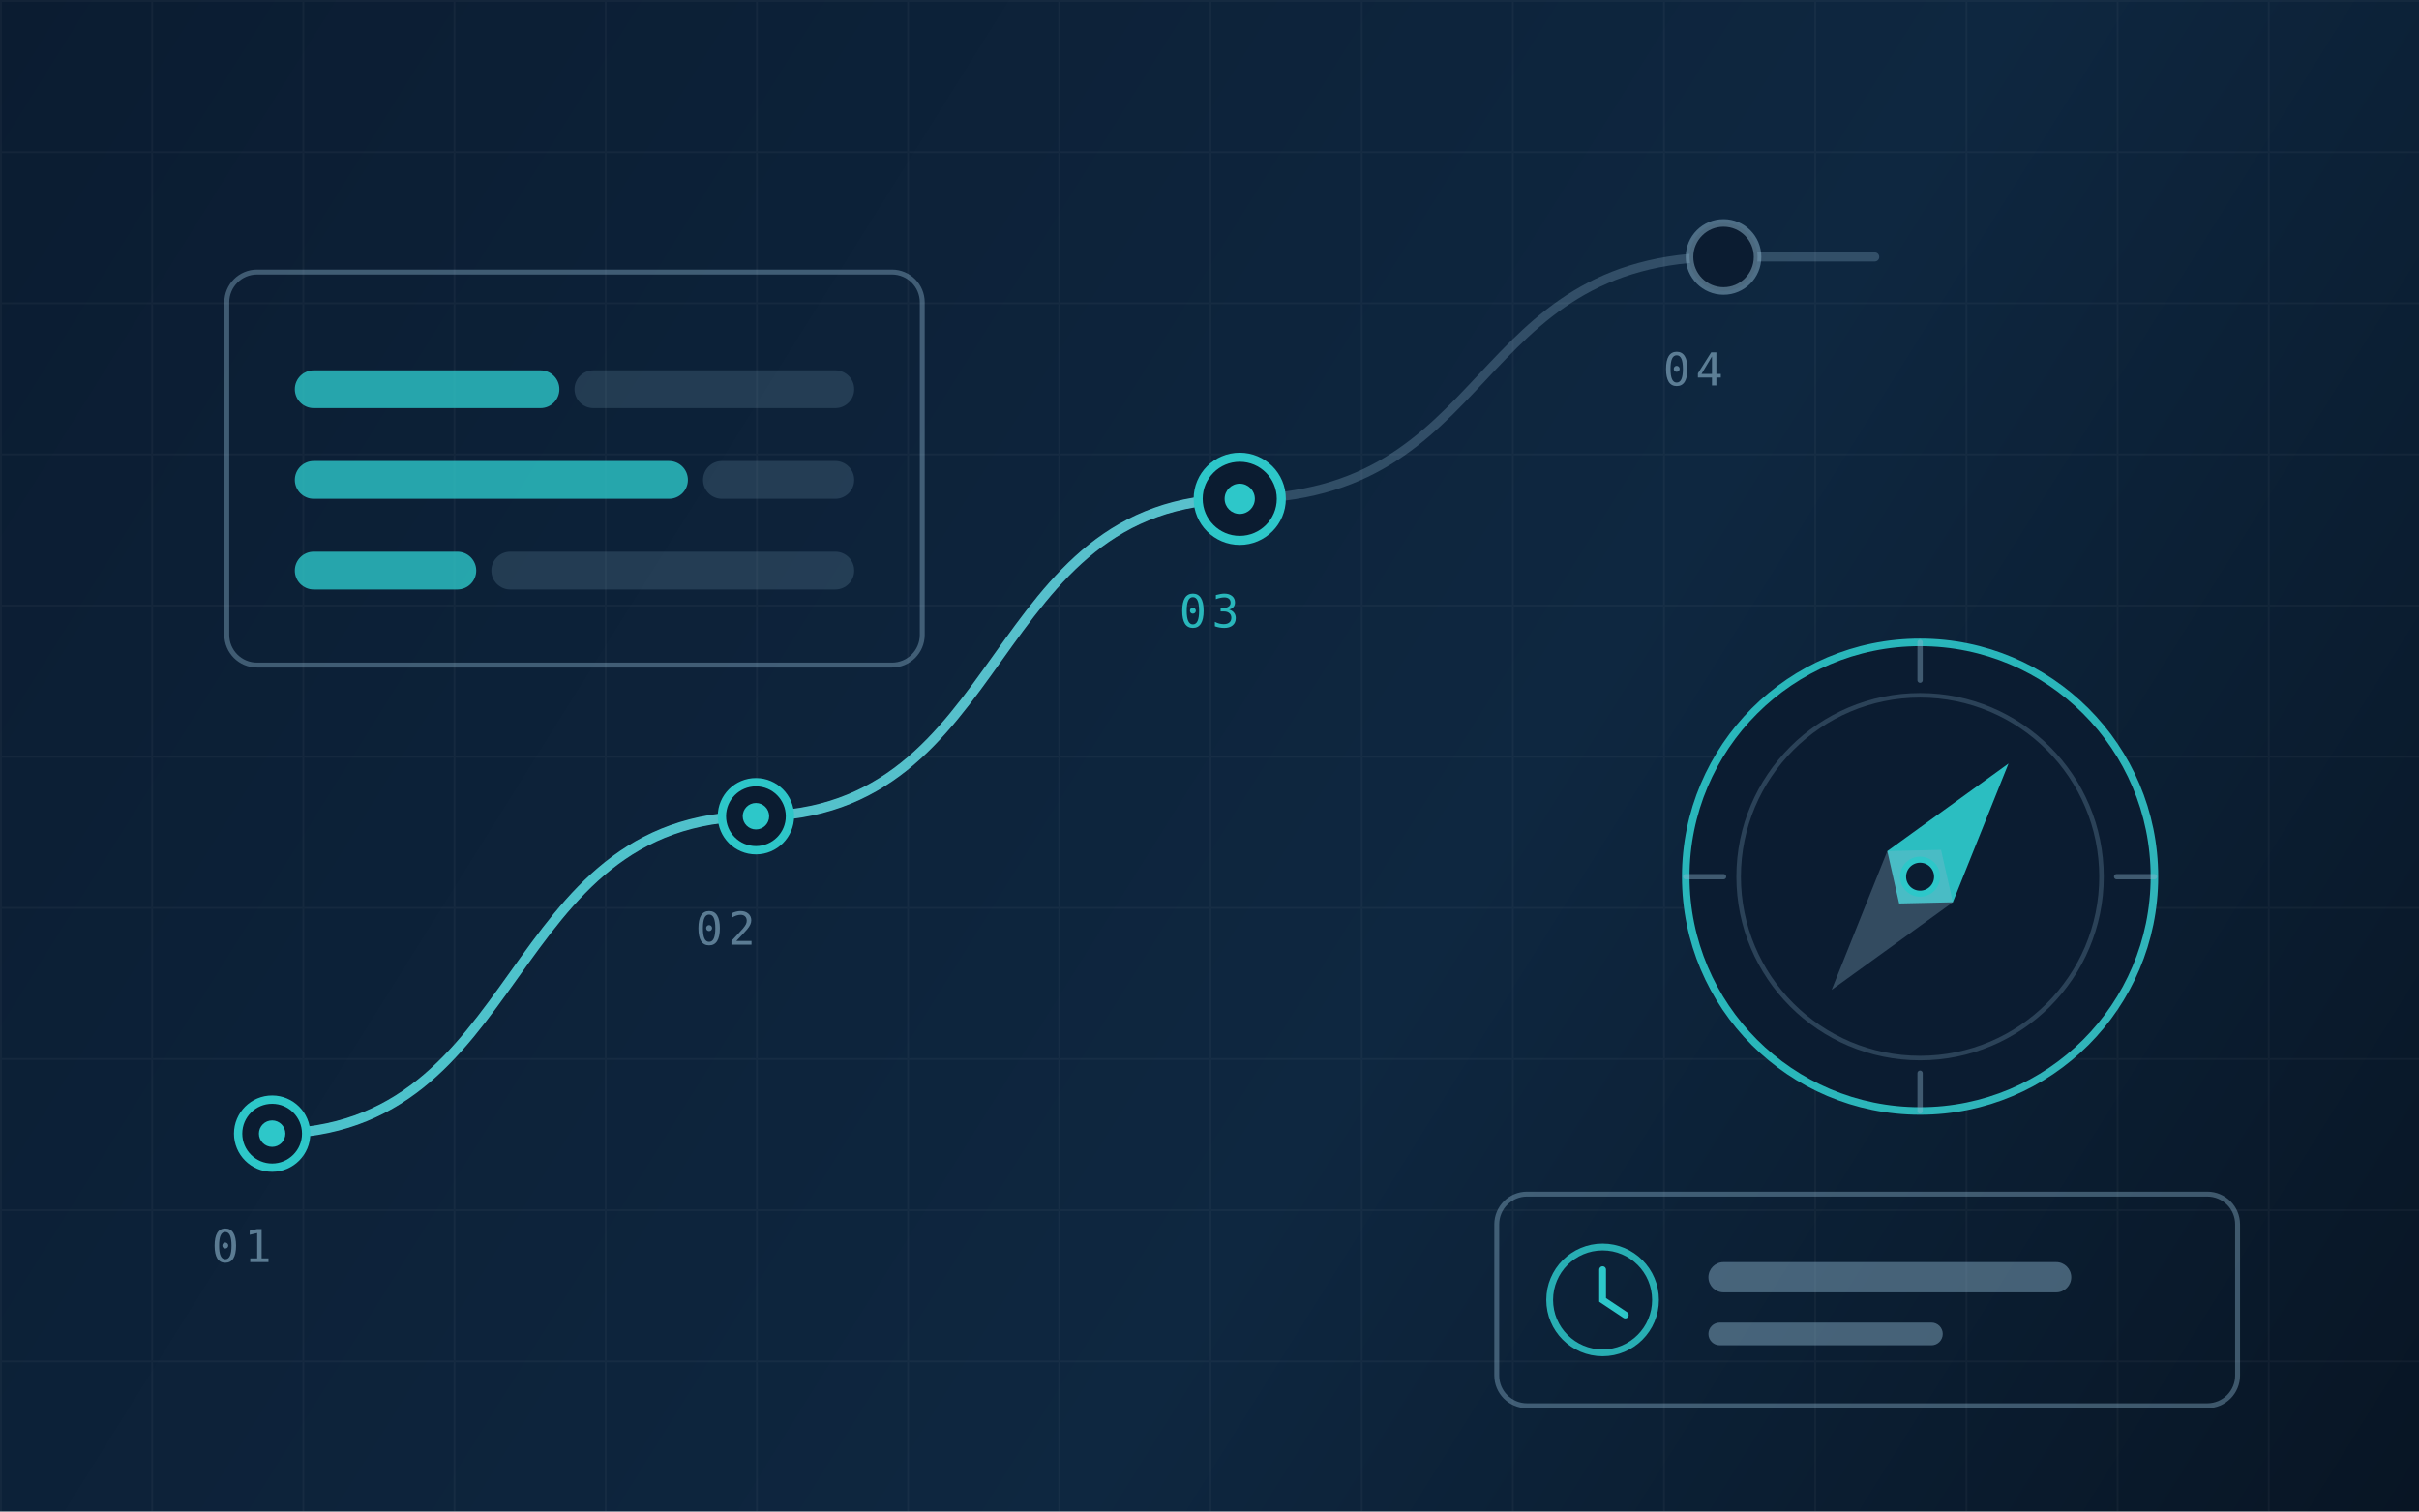
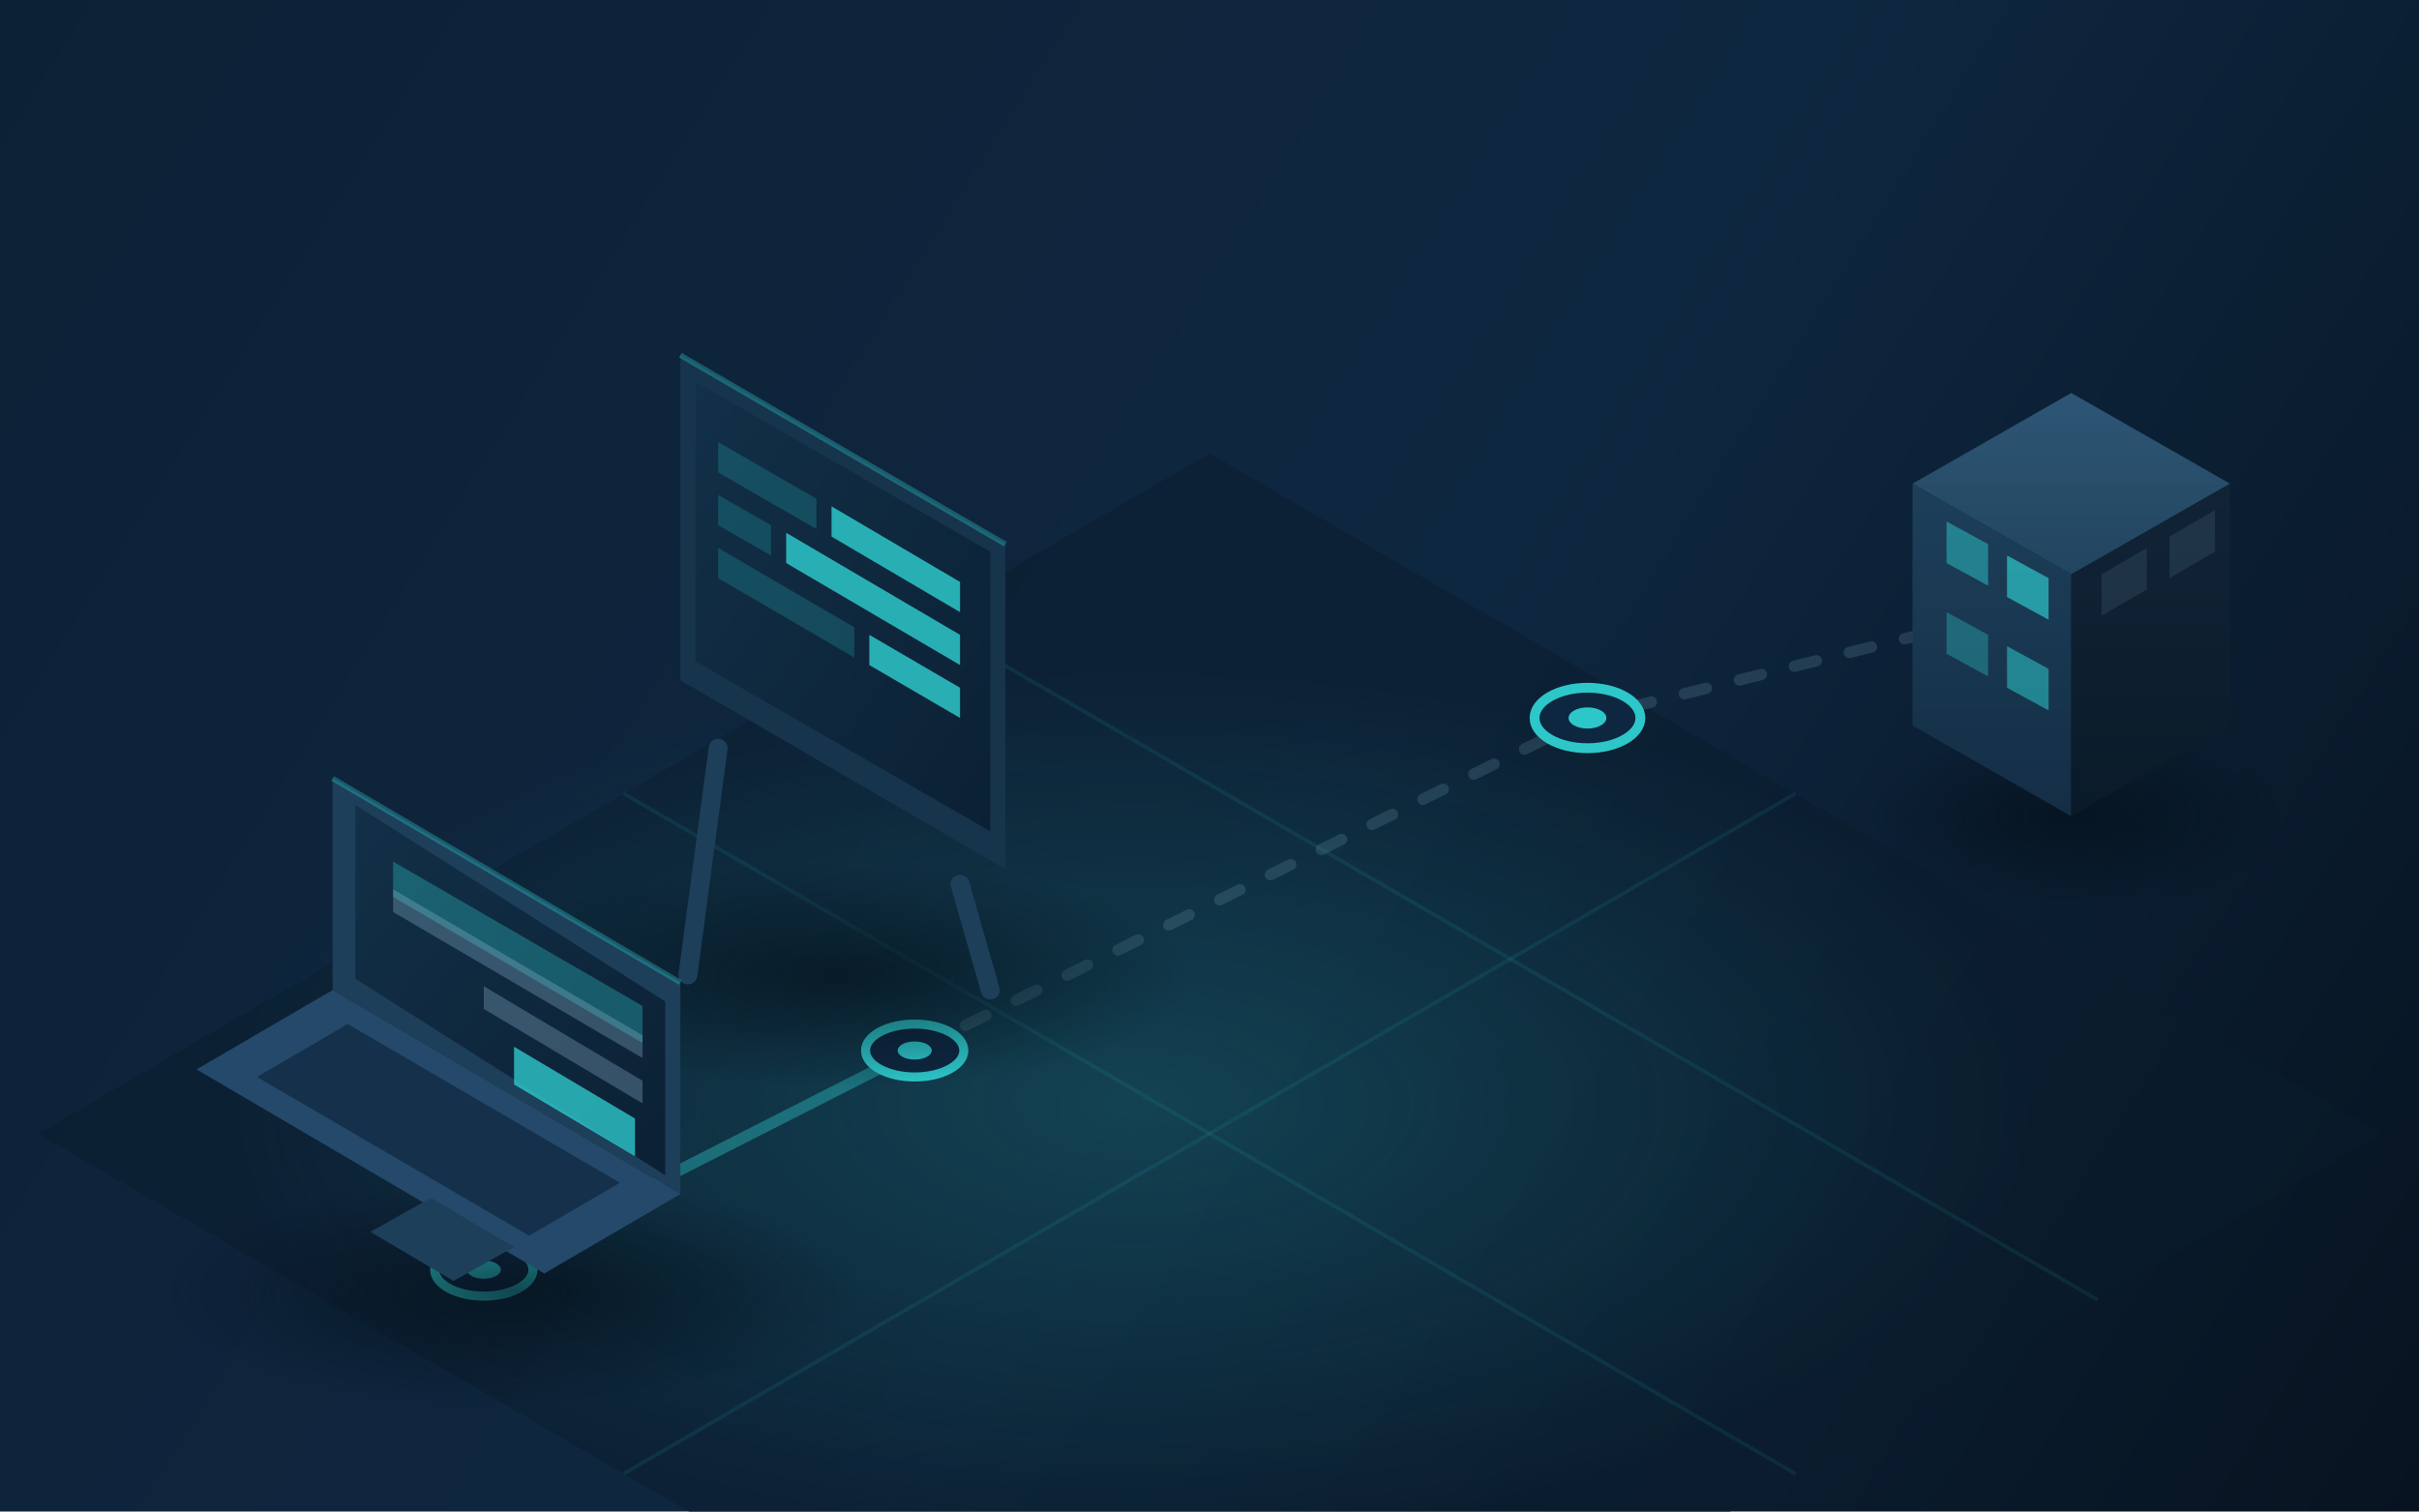
- <svg xmlns="http://www.w3.org/2000/svg" viewBox="0 0 640 400" width="640" height="400" role="img" aria-label="A staged roadmap with milestone markers, a compass, and an SLA response-time panel">
+ <svg xmlns="http://www.w3.org/2000/svg" viewBox="0 0 640 400" width="640" height="400" role="img" aria-label="An isometric desk with an open laptop and a planning board, beside a staged roadmap of milestone markers leading to a client building">
  <defs>
    <linearGradient id="bg" x1="0" y1="0" x2="640" y2="400" gradientUnits="userSpaceOnUse">
-       <stop offset="0" stop-color="#0b1c31" />
-       <stop offset=".6" stop-color="#0e2740" />
-       <stop offset="1" stop-color="#081524" />
+       <stop offset="0" stop-color="#0d2136" />
+       <stop offset=".55" stop-color="#0e2740" />
+       <stop offset="1" stop-color="#071320" />
    </linearGradient>
-     <linearGradient id="ln" x1="0" y1="0" x2="640" y2="400" gradientUnits="userSpaceOnUse">
-       <stop offset="0" stop-color="#2dc7c9" />
-       <stop offset="1" stop-color="#8fb7cf" />
+     <linearGradient id="fTop" x1="0" y1="0" x2="0" y2="1">
+       <stop offset="0" stop-color="#2d5675" />
+       <stop offset="1" stop-color="#22455f" />
    </linearGradient>
-     <pattern id="grid" width="40" height="40" patternUnits="userSpaceOnUse">
-       <path d="M40 0H0V40" fill="none" stroke="#ffffff" stroke-opacity=".035" stroke-width="1" />
-     </pattern>
+     <linearGradient id="fLeft" x1="0" y1="0" x2="0" y2="1">
+       <stop offset="0" stop-color="#1d3f5a" />
+       <stop offset="1" stop-color="#142e46" />
+     </linearGradient>
+     <linearGradient id="fRight" x1="0" y1="0" x2="0" y2="1">
+       <stop offset="0" stop-color="#112436" />
+       <stop offset="1" stop-color="#0a1a29" />
+     </linearGradient>
+     <linearGradient id="screen" x1="0" y1="0" x2="1" y2="1">
+       <stop offset="0" stop-color="#123048" />
+       <stop offset="1" stop-color="#0b2034" />
+     </linearGradient>
+     <radialGradient id="pool" cx=".5" cy=".5" r=".5">
+       <stop offset="0" stop-color="#2dc7c9" stop-opacity=".2" />
+       <stop offset="1" stop-color="#2dc7c9" stop-opacity="0" />
+     </radialGradient>
+     <radialGradient id="shadow" cx=".5" cy=".5" r=".5">
+       <stop offset="0" stop-color="#04101b" stop-opacity=".7" />
+       <stop offset="1" stop-color="#04101b" stop-opacity="0" />
+     </radialGradient>
+     <clipPath id="lapScreen">
+       <polygon points="0,-16 -76,-60 -76,-108 0,-64" />
+     </clipPath>
+     <clipPath id="boardFace">
+       <polygon points="0,-108 -86,-158 -86,-72 0,-22" />
+     </clipPath>
  </defs>
  <rect width="640" height="400" fill="url(#bg)" />
-   <rect width="640" height="400" fill="url(#grid)" />
-   <path d="M72 300C140 300 132 216 200 216s60-84 128-84 60-64 128-64h40" fill="none" stroke="#8fb7cf" stroke-opacity=".28" stroke-width="2.4" stroke-linecap="round" />
-   <path d="M72 300C140 300 132 216 200 216s60-84 128-84" fill="none" stroke="url(#ln)" stroke-width="2.6" stroke-linecap="round" />
-   <g>
-     <circle cx="72" cy="300" r="9" fill="#0b1c31" stroke="#2dc7c9" stroke-width="2.2" />
-     <circle cx="72" cy="300" r="3.5" fill="#2dc7c9" />
-     <circle cx="200" cy="216" r="9" fill="#0b1c31" stroke="#2dc7c9" stroke-width="2.2" />
-     <circle cx="200" cy="216" r="3.5" fill="#2dc7c9" />
-     <circle cx="328" cy="132" r="11" fill="#0b1c31" stroke="#2dc7c9" stroke-width="2.4" class="blink" />
-     <circle cx="328" cy="132" r="4" fill="#2dc7c9" />
-     <circle cx="456" cy="68" r="9" fill="#0b1c31" stroke="#8fb7cf" stroke-opacity=".5" stroke-width="2" />
+   <polygon points="320,120 630,300 320,480 10,300" fill="#0a1b2b" opacity=".5" />
+   <g stroke="#2dc7c9" stroke-opacity=".1" stroke-width="1">
+     <path d="M165 210L475 390M245 164L555 344" />
+     <path d="M475 210L165 390" />
  </g>
-   <g font-family="ui-monospace,SFMono-Regular,Menlo,monospace" font-size="12" letter-spacing="1.4" fill="#8fb7cf" fill-opacity=".6">
-     <text x="56" y="334">01</text>
-     <text x="184" y="250">02</text>
-     <text x="312" y="166" fill="#2dc7c9" fill-opacity=".9">03</text>
-     <text x="440" y="102">04</text>
+   <ellipse cx="300" cy="292" rx="240" ry="115" fill="url(#pool)" />
+   <g fill="none" stroke="#2dc7c9" stroke-width="3" stroke-linecap="round" stroke-opacity=".4">
+     <path d="M128 336L242 278" />
  </g>
-   <g fill="none" stroke="#8fb7cf" stroke-opacity=".4" stroke-width="1.3">
-     <rect x="60" y="72" width="184" height="104" rx="8" />
+   <g fill="none" stroke="#8fb7cf" stroke-width="3" stroke-linecap="round" stroke-opacity=".18" stroke-dasharray="6 9">
+     <path d="M242 278L420 190 524 164" />
  </g>
  <g>
-     <rect x="78" y="98" width="70" height="10" rx="5" fill="#2dc7c9" fill-opacity=".8" />
-     <rect x="152" y="98" width="74" height="10" rx="5" fill="#8fb7cf" fill-opacity=".18" />
-     <rect x="78" y="122" width="104" height="10" rx="5" fill="#2dc7c9" fill-opacity=".8" />
-     <rect x="186" y="122" width="40" height="10" rx="5" fill="#8fb7cf" fill-opacity=".18" />
-     <rect x="78" y="146" width="48" height="10" rx="5" fill="#2dc7c9" fill-opacity=".8" />
-     <rect x="130" y="146" width="96" height="10" rx="5" fill="#8fb7cf" fill-opacity=".18" />
+     <g transform="translate(128 336)">
+       <ellipse rx="13" ry="7" fill="#0e2740" stroke="#2dc7c9" stroke-width="2.4" />
+       <ellipse rx="4.5" ry="2.4" fill="#2dc7c9" />
+     </g>
+     <g transform="translate(242 278)">
+       <ellipse rx="13" ry="7" fill="#0e2740" stroke="#2dc7c9" stroke-width="2.4" />
+       <ellipse rx="4.5" ry="2.4" fill="#2dc7c9" />
+     </g>
+     <g transform="translate(420 190)">
+       <ellipse rx="14" ry="8" fill="#0e2740" stroke="#2dc7c9" stroke-width="2.6" class="b" />
+       <ellipse rx="5" ry="2.8" fill="#2dc7c9" />
+     </g>
  </g>
-   <g transform="translate(508 232)">
-     <circle r="62" fill="#0b1c31" stroke="url(#ln)" stroke-width="2" stroke-opacity=".9" />
-     <circle r="48" fill="none" stroke="#8fb7cf" stroke-opacity=".25" stroke-width="1.2" />
-     <g stroke="#8fb7cf" stroke-opacity=".4" stroke-width="1.4" stroke-linecap="round">
-       <line x1="0" y1="-62" x2="0" y2="-52" />
-       <line x1="0" y1="52" x2="0" y2="62" />
-       <line x1="-62" y1="0" x2="-52" y2="0" />
-       <line x1="52" y1="0" x2="62" y2="0" />
+   <g transform="translate(548 200)">
+     <ellipse cx="0" cy="16" rx="56" ry="24" fill="url(#shadow)" />
+     <polygon points="0,-96 42,-72 0,-48 -42,-72" fill="url(#fTop)" />
+     <polygon points="-42,-72 0,-48 0,16 -42,-8" fill="url(#fLeft)" />
+     <polygon points="0,-48 42,-72 42,-8 0,16" fill="url(#fRight)" />
+     <g fill="#2dc7c9">
+       <polygon points="-33,-62 -22,-56 -22,-45 -33,-51" fill-opacity=".5" />
+       <polygon points="-17,-53 -6,-47 -6,-36 -17,-42" fill-opacity=".7" class="b b2" />
+       <polygon points="-33,-38 -22,-32 -22,-21 -33,-27" fill-opacity=".35" />
+       <polygon points="-17,-29 -6,-23 -6,-12 -17,-18" fill-opacity=".55" />
    </g>
-     <g transform="rotate(38)">
-       <polygon points="0,-38 11,0 0,9 -11,0" fill="#2dc7c9" fill-opacity=".95" />
-       <polygon points="0,38 11,0 0,-9 -11,0" fill="#8fb7cf" fill-opacity=".3" />
+     <g fill="#8fb7cf" fill-opacity=".12">
+       <polygon points="8,-48 20,-55 20,-44 8,-37" />
+       <polygon points="26,-58 38,-65 38,-54 26,-47" />
    </g>
-     <circle r="4.5" fill="#0b1c31" stroke="#2dc7c9" stroke-width="1.6" />
  </g>
-   <g fill="none" stroke="#8fb7cf" stroke-opacity=".4" stroke-width="1.3">
-     <rect x="396" y="316" width="196" height="56" rx="8" />
+   <g transform="translate(266 252)">
+     <ellipse cx="-44" cy="6" rx="94" ry="30" fill="url(#shadow)" />
+     <g stroke="#1d3f5a" stroke-width="5" stroke-linecap="round">
+       <path d="M-12 -18L-4 10" />
+       <path d="M-76 -54L-84 6" />
+     </g>
+     <polygon points="0,-108 -86,-158 -86,-72 0,-22" fill="#16344c" />
+     <polygon points="-4,-106 -82,-151 -82,-77 -4,-32" fill="url(#screen)" />
+     <g clip-path="url(#boardFace)">
+       <g fill="#2dc7c9">
+         <polygon points="-12,-98 -46,-118 -46,-110 -12,-90" fill-opacity=".85" />
+         <polygon points="-50,-120 -76,-135 -76,-127 -50,-112" fill-opacity=".22" />
+         <polygon points="-12,-84 -58,-111 -58,-103 -12,-76" fill-opacity=".85" />
+         <polygon points="-62,-113 -76,-121 -76,-113 -62,-105" fill-opacity=".22" />
+         <polygon points="-12,-70 -36,-84 -36,-76 -12,-62" fill-opacity=".85" />
+         <polygon points="-40,-86 -76,-107 -76,-99 -40,-78" fill-opacity=".22" />
+       </g>
+     </g>
+     <polyline points="0,-108 -86,-158" fill="none" stroke="#2dc7c9" stroke-opacity=".35" stroke-width="1.4" />
  </g>
-   <g transform="translate(424 344)" fill="none" stroke="#2dc7c9" stroke-width="1.8" stroke-linecap="round">
-     <circle r="14" stroke-opacity=".85" />
-     <polyline points="0,-8 0,0 6,4" />
-   </g>
-   <g fill="#8fb7cf" fill-opacity=".45">
-     <rect x="452" y="334" width="96" height="8" rx="4" />
-     <rect x="452" y="350" width="62" height="6" rx="3" />
+   <g transform="translate(180 336)">
+     <ellipse cx="-44" cy="6" rx="92" ry="30" fill="url(#shadow)" />
+     <polygon points="0,-20 -92,-74 -92,-130 0,-76" fill="#1d3f5a" />
+     <polygon points="-4,-25 -86,-77 -86,-123 -4,-71" fill="url(#screen)" />
+     <g clip-path="url(#lapScreen)">
+       <polygon points="-10,-70 -80,-111 -80,-101 -10,-60" fill="#2dc7c9" fill-opacity=".34" />
+       <g fill="#8fb7cf" fill-opacity=".32">
+         <polygon points="-10,-56 -80,-97 -80,-103 -10,-62" />
+         <polygon points="-10,-44 -52,-69 -52,-75 -10,-50" />
+       </g>
+       <polygon points="-12,-30 -44,-49 -44,-59 -12,-40" fill="#2dc7c9" fill-opacity=".8" />
+     </g>
+     <polyline points="0,-76 -92,-130" fill="none" stroke="#2dc7c9" stroke-opacity=".35" stroke-width="1.4" />
+     <polygon points="0,-20 -92,-74 -128,-53 -36,1" fill="#24496a" />
+     <polygon points="-16,-23 -88,-65 -112,-51 -40,-9" fill="#14304a" />
+     <polygon points="-44,-6 -66,-19 -82,-10 -60,3" fill="#1d3f5a" />
  </g>
  <style>
-     .blink { animation: lx 3.4s ease-in-out infinite; }
-     @keyframes lx { 0%,100% { opacity:.55 } 50% { opacity:1 } }
-     @media (prefers-reduced-motion: reduce) { .blink { animation: none } }
+     .b { animation: blink 3.4s ease-in-out infinite }
+     .b2 { animation-delay: 1.2s }
+     @keyframes blink { 0%,100% { opacity:.4 } 50% { opacity:1 } }
+     @media (prefers-reduced-motion: reduce) { .b { animation: none } }
  </style>
</svg>
